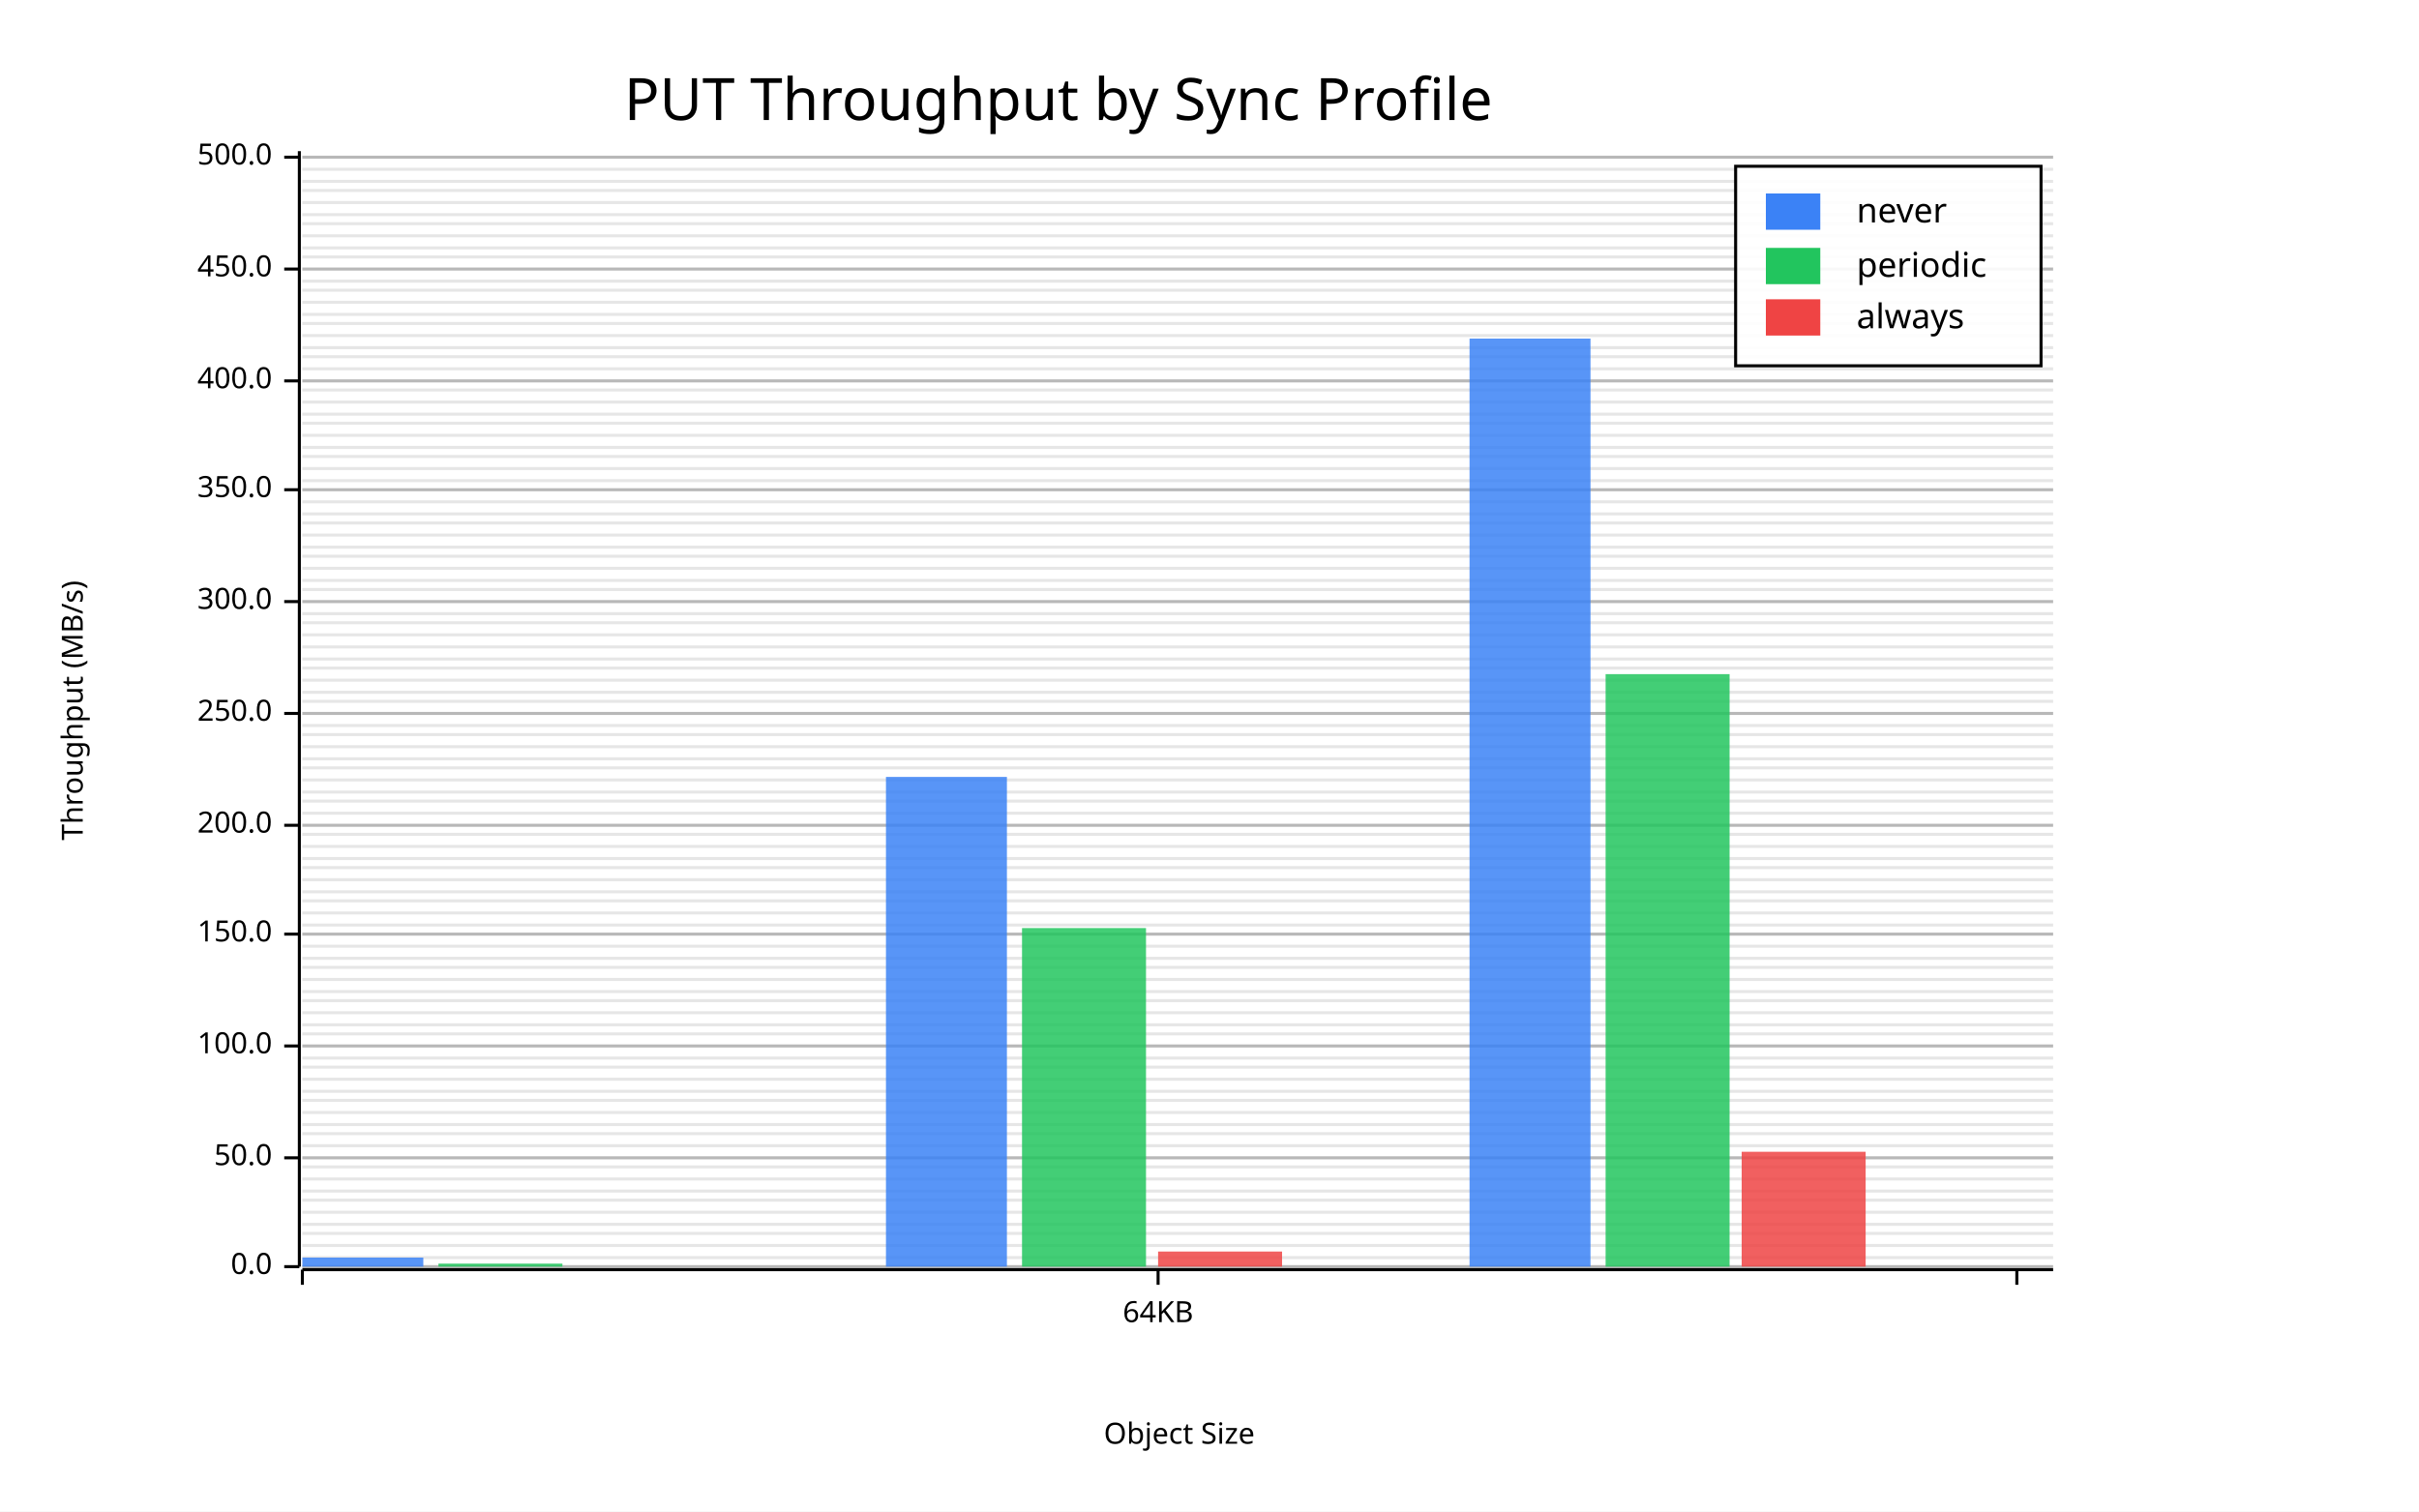
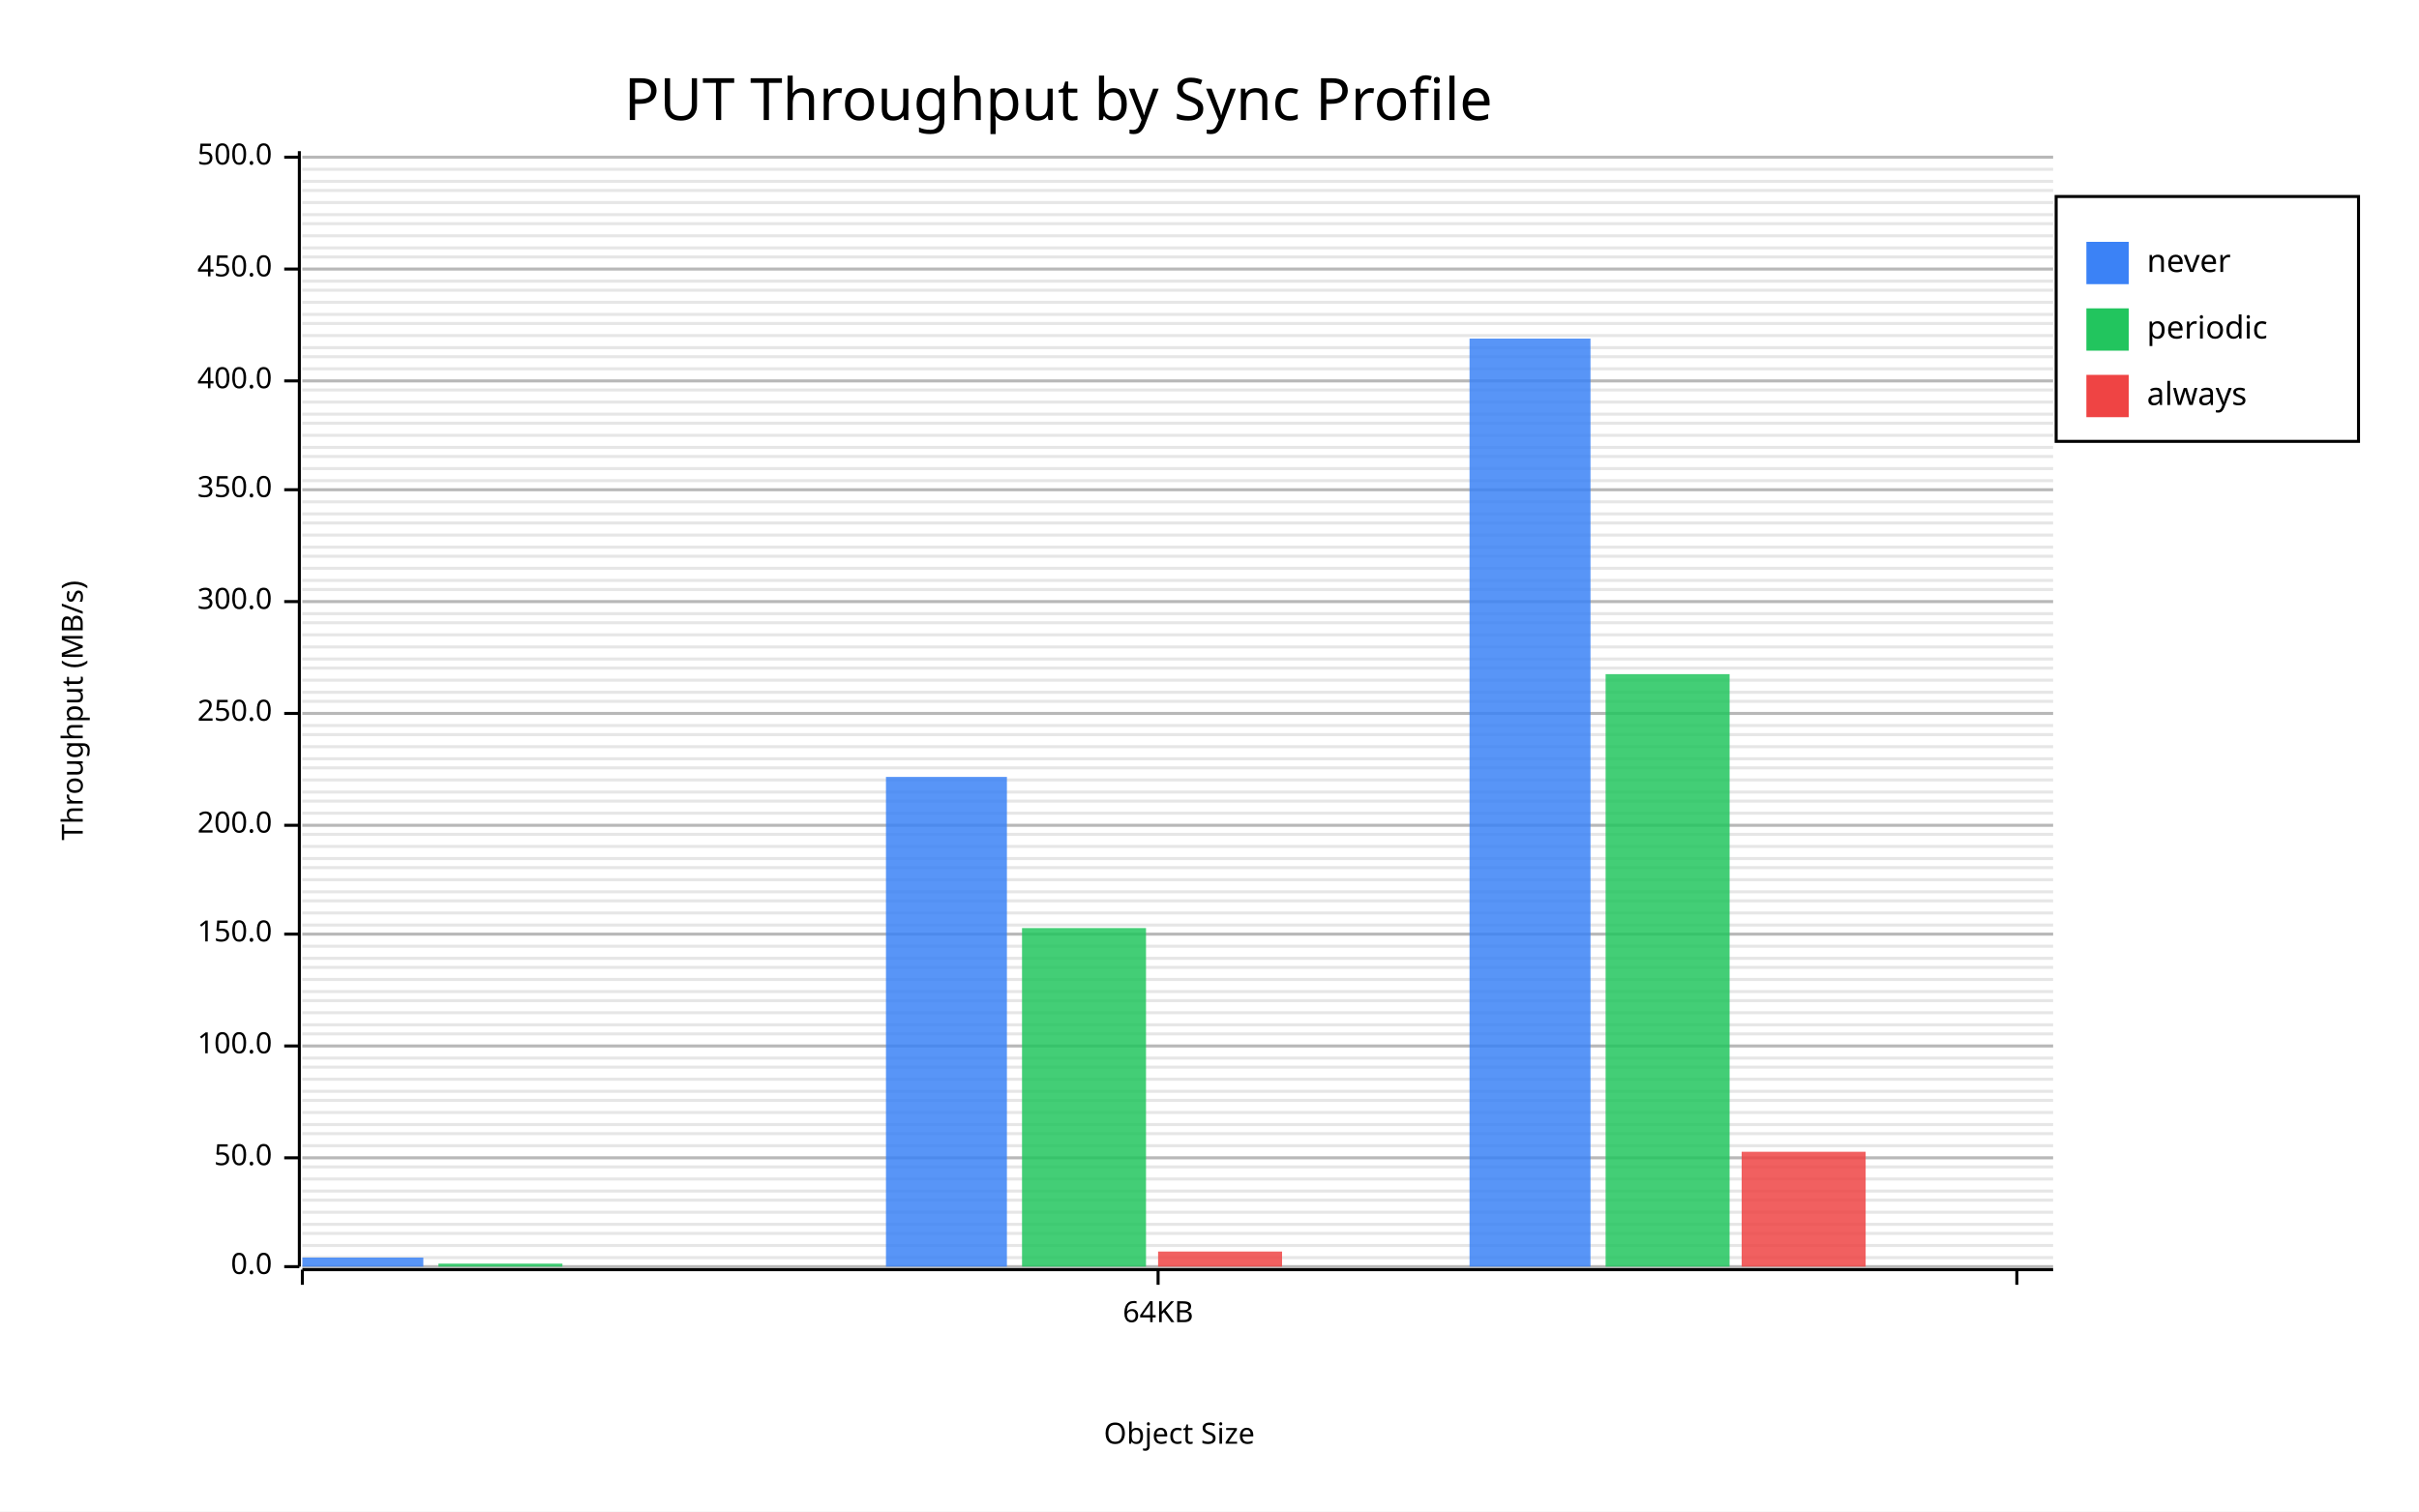
<svg xmlns="http://www.w3.org/2000/svg" width="800" height="500" viewBox="0 0 800 500">
  <rect x="0" y="0" width="800" height="500" opacity="1" fill="#FFFFFF" stroke="none" />
  <text x="350" y="25" dy="0.76em" text-anchor="middle" font-family="sans-serif" font-size="19.355" opacity="1" fill="#000000">
PUT Throughput by Sync Profile
</text>
  <line opacity="0.1" stroke="#000000" stroke-width="1" x1="100" y1="419" x2="679" y2="419" />
  <line opacity="0.1" stroke="#000000" stroke-width="1" x1="100" y1="416" x2="679" y2="416" />
  <line opacity="0.1" stroke="#000000" stroke-width="1" x1="100" y1="412" x2="679" y2="412" />
  <line opacity="0.1" stroke="#000000" stroke-width="1" x1="100" y1="408" x2="679" y2="408" />
  <line opacity="0.1" stroke="#000000" stroke-width="1" x1="100" y1="405" x2="679" y2="405" />
  <line opacity="0.1" stroke="#000000" stroke-width="1" x1="100" y1="401" x2="679" y2="401" />
  <line opacity="0.1" stroke="#000000" stroke-width="1" x1="100" y1="397" x2="679" y2="397" />
  <line opacity="0.1" stroke="#000000" stroke-width="1" x1="100" y1="394" x2="679" y2="394" />
  <line opacity="0.1" stroke="#000000" stroke-width="1" x1="100" y1="390" x2="679" y2="390" />
  <line opacity="0.1" stroke="#000000" stroke-width="1" x1="100" y1="386" x2="679" y2="386" />
  <line opacity="0.1" stroke="#000000" stroke-width="1" x1="100" y1="383" x2="679" y2="383" />
  <line opacity="0.1" stroke="#000000" stroke-width="1" x1="100" y1="379" x2="679" y2="379" />
  <line opacity="0.1" stroke="#000000" stroke-width="1" x1="100" y1="375" x2="679" y2="375" />
  <line opacity="0.1" stroke="#000000" stroke-width="1" x1="100" y1="372" x2="679" y2="372" />
  <line opacity="0.1" stroke="#000000" stroke-width="1" x1="100" y1="368" x2="679" y2="368" />
  <line opacity="0.1" stroke="#000000" stroke-width="1" x1="100" y1="364" x2="679" y2="364" />
  <line opacity="0.1" stroke="#000000" stroke-width="1" x1="100" y1="361" x2="679" y2="361" />
  <line opacity="0.1" stroke="#000000" stroke-width="1" x1="100" y1="357" x2="679" y2="357" />
  <line opacity="0.1" stroke="#000000" stroke-width="1" x1="100" y1="353" x2="679" y2="353" />
  <line opacity="0.1" stroke="#000000" stroke-width="1" x1="100" y1="350" x2="679" y2="350" />
  <line opacity="0.1" stroke="#000000" stroke-width="1" x1="100" y1="346" x2="679" y2="346" />
  <line opacity="0.1" stroke="#000000" stroke-width="1" x1="100" y1="342" x2="679" y2="342" />
  <line opacity="0.1" stroke="#000000" stroke-width="1" x1="100" y1="339" x2="679" y2="339" />
  <line opacity="0.1" stroke="#000000" stroke-width="1" x1="100" y1="335" x2="679" y2="335" />
  <line opacity="0.1" stroke="#000000" stroke-width="1" x1="100" y1="331" x2="679" y2="331" />
  <line opacity="0.1" stroke="#000000" stroke-width="1" x1="100" y1="328" x2="679" y2="328" />
  <line opacity="0.1" stroke="#000000" stroke-width="1" x1="100" y1="324" x2="679" y2="324" />
  <line opacity="0.1" stroke="#000000" stroke-width="1" x1="100" y1="320" x2="679" y2="320" />
  <line opacity="0.1" stroke="#000000" stroke-width="1" x1="100" y1="317" x2="679" y2="317" />
  <line opacity="0.1" stroke="#000000" stroke-width="1" x1="100" y1="313" x2="679" y2="313" />
  <line opacity="0.1" stroke="#000000" stroke-width="1" x1="100" y1="309" x2="679" y2="309" />
  <line opacity="0.1" stroke="#000000" stroke-width="1" x1="100" y1="306" x2="679" y2="306" />
  <line opacity="0.1" stroke="#000000" stroke-width="1" x1="100" y1="302" x2="679" y2="302" />
  <line opacity="0.1" stroke="#000000" stroke-width="1" x1="100" y1="298" x2="679" y2="298" />
  <line opacity="0.1" stroke="#000000" stroke-width="1" x1="100" y1="295" x2="679" y2="295" />
  <line opacity="0.1" stroke="#000000" stroke-width="1" x1="100" y1="291" x2="679" y2="291" />
  <line opacity="0.1" stroke="#000000" stroke-width="1" x1="100" y1="287" x2="679" y2="287" />
  <line opacity="0.1" stroke="#000000" stroke-width="1" x1="100" y1="284" x2="679" y2="284" />
  <line opacity="0.1" stroke="#000000" stroke-width="1" x1="100" y1="280" x2="679" y2="280" />
  <line opacity="0.1" stroke="#000000" stroke-width="1" x1="100" y1="276" x2="679" y2="276" />
  <line opacity="0.1" stroke="#000000" stroke-width="1" x1="100" y1="273" x2="679" y2="273" />
  <line opacity="0.1" stroke="#000000" stroke-width="1" x1="100" y1="269" x2="679" y2="269" />
  <line opacity="0.1" stroke="#000000" stroke-width="1" x1="100" y1="265" x2="679" y2="265" />
  <line opacity="0.1" stroke="#000000" stroke-width="1" x1="100" y1="262" x2="679" y2="262" />
  <line opacity="0.1" stroke="#000000" stroke-width="1" x1="100" y1="258" x2="679" y2="258" />
  <line opacity="0.1" stroke="#000000" stroke-width="1" x1="100" y1="254" x2="679" y2="254" />
  <line opacity="0.1" stroke="#000000" stroke-width="1" x1="100" y1="251" x2="679" y2="251" />
  <line opacity="0.1" stroke="#000000" stroke-width="1" x1="100" y1="247" x2="679" y2="247" />
  <line opacity="0.1" stroke="#000000" stroke-width="1" x1="100" y1="243" x2="679" y2="243" />
  <line opacity="0.1" stroke="#000000" stroke-width="1" x1="100" y1="240" x2="679" y2="240" />
  <line opacity="0.1" stroke="#000000" stroke-width="1" x1="100" y1="236" x2="679" y2="236" />
  <line opacity="0.1" stroke="#000000" stroke-width="1" x1="100" y1="232" x2="679" y2="232" />
  <line opacity="0.1" stroke="#000000" stroke-width="1" x1="100" y1="229" x2="679" y2="229" />
  <line opacity="0.1" stroke="#000000" stroke-width="1" x1="100" y1="225" x2="679" y2="225" />
  <line opacity="0.1" stroke="#000000" stroke-width="1" x1="100" y1="221" x2="679" y2="221" />
  <line opacity="0.1" stroke="#000000" stroke-width="1" x1="100" y1="218" x2="679" y2="218" />
  <line opacity="0.1" stroke="#000000" stroke-width="1" x1="100" y1="214" x2="679" y2="214" />
  <line opacity="0.1" stroke="#000000" stroke-width="1" x1="100" y1="210" x2="679" y2="210" />
  <line opacity="0.1" stroke="#000000" stroke-width="1" x1="100" y1="206" x2="679" y2="206" />
  <line opacity="0.1" stroke="#000000" stroke-width="1" x1="100" y1="203" x2="679" y2="203" />
  <line opacity="0.1" stroke="#000000" stroke-width="1" x1="100" y1="199" x2="679" y2="199" />
  <line opacity="0.1" stroke="#000000" stroke-width="1" x1="100" y1="195" x2="679" y2="195" />
  <line opacity="0.1" stroke="#000000" stroke-width="1" x1="100" y1="192" x2="679" y2="192" />
  <line opacity="0.1" stroke="#000000" stroke-width="1" x1="100" y1="188" x2="679" y2="188" />
  <line opacity="0.1" stroke="#000000" stroke-width="1" x1="100" y1="184" x2="679" y2="184" />
  <line opacity="0.1" stroke="#000000" stroke-width="1" x1="100" y1="181" x2="679" y2="181" />
  <line opacity="0.1" stroke="#000000" stroke-width="1" x1="100" y1="177" x2="679" y2="177" />
  <line opacity="0.1" stroke="#000000" stroke-width="1" x1="100" y1="173" x2="679" y2="173" />
  <line opacity="0.1" stroke="#000000" stroke-width="1" x1="100" y1="170" x2="679" y2="170" />
  <line opacity="0.1" stroke="#000000" stroke-width="1" x1="100" y1="166" x2="679" y2="166" />
  <line opacity="0.1" stroke="#000000" stroke-width="1" x1="100" y1="162" x2="679" y2="162" />
  <line opacity="0.1" stroke="#000000" stroke-width="1" x1="100" y1="159" x2="679" y2="159" />
  <line opacity="0.1" stroke="#000000" stroke-width="1" x1="100" y1="155" x2="679" y2="155" />
  <line opacity="0.1" stroke="#000000" stroke-width="1" x1="100" y1="151" x2="679" y2="151" />
  <line opacity="0.1" stroke="#000000" stroke-width="1" x1="100" y1="148" x2="679" y2="148" />
  <line opacity="0.1" stroke="#000000" stroke-width="1" x1="100" y1="144" x2="679" y2="144" />
  <line opacity="0.1" stroke="#000000" stroke-width="1" x1="100" y1="140" x2="679" y2="140" />
  <line opacity="0.1" stroke="#000000" stroke-width="1" x1="100" y1="137" x2="679" y2="137" />
  <line opacity="0.1" stroke="#000000" stroke-width="1" x1="100" y1="133" x2="679" y2="133" />
  <line opacity="0.1" stroke="#000000" stroke-width="1" x1="100" y1="129" x2="679" y2="129" />
  <line opacity="0.1" stroke="#000000" stroke-width="1" x1="100" y1="126" x2="679" y2="126" />
  <line opacity="0.1" stroke="#000000" stroke-width="1" x1="100" y1="122" x2="679" y2="122" />
  <line opacity="0.1" stroke="#000000" stroke-width="1" x1="100" y1="118" x2="679" y2="118" />
  <line opacity="0.1" stroke="#000000" stroke-width="1" x1="100" y1="115" x2="679" y2="115" />
  <line opacity="0.1" stroke="#000000" stroke-width="1" x1="100" y1="111" x2="679" y2="111" />
  <line opacity="0.1" stroke="#000000" stroke-width="1" x1="100" y1="107" x2="679" y2="107" />
  <line opacity="0.1" stroke="#000000" stroke-width="1" x1="100" y1="104" x2="679" y2="104" />
  <line opacity="0.1" stroke="#000000" stroke-width="1" x1="100" y1="100" x2="679" y2="100" />
  <line opacity="0.1" stroke="#000000" stroke-width="1" x1="100" y1="96" x2="679" y2="96" />
  <line opacity="0.1" stroke="#000000" stroke-width="1" x1="100" y1="93" x2="679" y2="93" />
  <line opacity="0.1" stroke="#000000" stroke-width="1" x1="100" y1="89" x2="679" y2="89" />
  <line opacity="0.1" stroke="#000000" stroke-width="1" x1="100" y1="85" x2="679" y2="85" />
  <line opacity="0.1" stroke="#000000" stroke-width="1" x1="100" y1="82" x2="679" y2="82" />
  <line opacity="0.1" stroke="#000000" stroke-width="1" x1="100" y1="78" x2="679" y2="78" />
  <line opacity="0.1" stroke="#000000" stroke-width="1" x1="100" y1="74" x2="679" y2="74" />
  <line opacity="0.1" stroke="#000000" stroke-width="1" x1="100" y1="71" x2="679" y2="71" />
  <line opacity="0.1" stroke="#000000" stroke-width="1" x1="100" y1="67" x2="679" y2="67" />
  <line opacity="0.1" stroke="#000000" stroke-width="1" x1="100" y1="63" x2="679" y2="63" />
  <line opacity="0.1" stroke="#000000" stroke-width="1" x1="100" y1="60" x2="679" y2="60" />
  <line opacity="0.1" stroke="#000000" stroke-width="1" x1="100" y1="56" x2="679" y2="56" />
  <line opacity="0.1" stroke="#000000" stroke-width="1" x1="100" y1="52" x2="679" y2="52" />
  <text x="20" y="235" dy="0.76em" text-anchor="middle" font-family="sans-serif" font-size="9.677" opacity="1" fill="#000000" transform="rotate(270, 20, 235)">
Throughput (MB/s)
</text>
  <text x="390" y="480" dy="-0.5ex" text-anchor="middle" font-family="sans-serif" font-size="9.677" opacity="1" fill="#000000">
Object Size
</text>
  <line opacity="0.2" stroke="#000000" stroke-width="1" x1="100" y1="419" x2="679" y2="419" />
  <line opacity="0.2" stroke="#000000" stroke-width="1" x1="100" y1="383" x2="679" y2="383" />
  <line opacity="0.2" stroke="#000000" stroke-width="1" x1="100" y1="346" x2="679" y2="346" />
  <line opacity="0.2" stroke="#000000" stroke-width="1" x1="100" y1="309" x2="679" y2="309" />
  <line opacity="0.2" stroke="#000000" stroke-width="1" x1="100" y1="273" x2="679" y2="273" />
  <line opacity="0.2" stroke="#000000" stroke-width="1" x1="100" y1="236" x2="679" y2="236" />
  <line opacity="0.2" stroke="#000000" stroke-width="1" x1="100" y1="199" x2="679" y2="199" />
  <line opacity="0.2" stroke="#000000" stroke-width="1" x1="100" y1="162" x2="679" y2="162" />
  <line opacity="0.2" stroke="#000000" stroke-width="1" x1="100" y1="126" x2="679" y2="126" />
  <line opacity="0.2" stroke="#000000" stroke-width="1" x1="100" y1="89" x2="679" y2="89" />
  <line opacity="0.2" stroke="#000000" stroke-width="1" x1="100" y1="52" x2="679" y2="52" />
  <polyline fill="none" opacity="1" stroke="#000000" stroke-width="1" points="99,50 99,419 " />
  <text x="90" y="419" dy="0.5ex" text-anchor="end" font-family="sans-serif" font-size="9.677" opacity="1" fill="#000000">
0.0
</text>
  <polyline fill="none" opacity="1" stroke="#000000" stroke-width="1" points="94,419 99,419 " />
  <text x="90" y="383" dy="0.5ex" text-anchor="end" font-family="sans-serif" font-size="9.677" opacity="1" fill="#000000">
50.0
</text>
  <polyline fill="none" opacity="1" stroke="#000000" stroke-width="1" points="94,383 99,383 " />
  <text x="90" y="346" dy="0.5ex" text-anchor="end" font-family="sans-serif" font-size="9.677" opacity="1" fill="#000000">
100.0
</text>
  <polyline fill="none" opacity="1" stroke="#000000" stroke-width="1" points="94,346 99,346 " />
  <text x="90" y="309" dy="0.5ex" text-anchor="end" font-family="sans-serif" font-size="9.677" opacity="1" fill="#000000">
150.0
</text>
  <polyline fill="none" opacity="1" stroke="#000000" stroke-width="1" points="94,309 99,309 " />
  <text x="90" y="273" dy="0.5ex" text-anchor="end" font-family="sans-serif" font-size="9.677" opacity="1" fill="#000000">
200.0
</text>
  <polyline fill="none" opacity="1" stroke="#000000" stroke-width="1" points="94,273 99,273 " />
  <text x="90" y="236" dy="0.5ex" text-anchor="end" font-family="sans-serif" font-size="9.677" opacity="1" fill="#000000">
250.0
</text>
  <polyline fill="none" opacity="1" stroke="#000000" stroke-width="1" points="94,236 99,236 " />
  <text x="90" y="199" dy="0.5ex" text-anchor="end" font-family="sans-serif" font-size="9.677" opacity="1" fill="#000000">
300.0
</text>
  <polyline fill="none" opacity="1" stroke="#000000" stroke-width="1" points="94,199 99,199 " />
  <text x="90" y="162" dy="0.5ex" text-anchor="end" font-family="sans-serif" font-size="9.677" opacity="1" fill="#000000">
350.0
</text>
  <polyline fill="none" opacity="1" stroke="#000000" stroke-width="1" points="94,162 99,162 " />
  <text x="90" y="126" dy="0.5ex" text-anchor="end" font-family="sans-serif" font-size="9.677" opacity="1" fill="#000000">
400.0
</text>
  <polyline fill="none" opacity="1" stroke="#000000" stroke-width="1" points="94,126 99,126 " />
  <text x="90" y="89" dy="0.5ex" text-anchor="end" font-family="sans-serif" font-size="9.677" opacity="1" fill="#000000">
450.0
</text>
  <polyline fill="none" opacity="1" stroke="#000000" stroke-width="1" points="94,89 99,89 " />
  <text x="90" y="52" dy="0.5ex" text-anchor="end" font-family="sans-serif" font-size="9.677" opacity="1" fill="#000000">
500.0
</text>
  <polyline fill="none" opacity="1" stroke="#000000" stroke-width="1" points="94,52 99,52 " />
  <polyline fill="none" opacity="1" stroke="#000000" stroke-width="1" points="100,420 679,420 " />
  <text x="100" y="430" dy="0.76em" text-anchor="middle" font-family="sans-serif" font-size="9.677" opacity="1" fill="#000000">

</text>
  <polyline fill="none" opacity="1" stroke="#000000" stroke-width="1" points="100,420 100,425 " />
  <text x="383" y="430" dy="0.76em" text-anchor="middle" font-family="sans-serif" font-size="9.677" opacity="1" fill="#000000">
64KB
</text>
  <polyline fill="none" opacity="1" stroke="#000000" stroke-width="1" points="383,420 383,425 " />
  <text x="667" y="430" dy="0.76em" text-anchor="middle" font-family="sans-serif" font-size="9.677" opacity="1" fill="#000000">

</text>
  <polyline fill="none" opacity="1" stroke="#000000" stroke-width="1" points="667,420 667,425 " />
  <rect x="100" y="416" width="40" height="3" opacity="0.85" fill="#3B82F6" stroke="none" />
  <rect x="293" y="257" width="40" height="162" opacity="0.85" fill="#3B82F6" stroke="none" />
  <rect x="486" y="112" width="40" height="307" opacity="0.85" fill="#3B82F6" stroke="none" />
  <rect x="145" y="418" width="41" height="1" opacity="0.85" fill="#22C55E" stroke="none" />
  <rect x="338" y="307" width="41" height="112" opacity="0.85" fill="#22C55E" stroke="none" />
  <rect x="531" y="223" width="41" height="196" opacity="0.85" fill="#22C55E" stroke="none" />
  <rect x="190" y="419" width="41" height="0" opacity="0.85" fill="#EF4444" stroke="none" />
  <rect x="383" y="414" width="41" height="5" opacity="0.85" fill="#EF4444" stroke="none" />
  <rect x="576" y="381" width="41" height="38" opacity="0.85" fill="#EF4444" stroke="none" />
-   <rect x="574" y="55" width="101" height="66" opacity="0.9" fill="#FFFFFF" stroke="none" />
-   <rect x="574" y="55" width="101" height="66" opacity="1" fill="none" stroke="#000000" />
-   <text x="614" y="65" dy="0.76em" text-anchor="start" font-family="sans-serif" font-size="11.29" opacity="1" fill="#000000">
+   <rect x="680" y="65" width="100" height="81" opacity="1" fill="#FFFFFF" stroke="none" />
+   <rect x="680" y="65" width="100" height="81" opacity="1" fill="none" stroke="#000000" />
+   <rect x="690" y="80" width="14" height="14" opacity="1" fill="#3B82F6" stroke="none" />
+   <text x="710" y="82" dy="0.76em" text-anchor="start" font-family="sans-serif" font-size="10.484" opacity="1" fill="#000000">
never
</text>
-   <text x="614" y="83" dy="0.76em" text-anchor="start" font-family="sans-serif" font-size="11.29" opacity="1" fill="#000000">
+   <rect x="690" y="102" width="14" height="14" opacity="1" fill="#22C55E" stroke="none" />
+   <text x="710" y="104" dy="0.76em" text-anchor="start" font-family="sans-serif" font-size="10.484" opacity="1" fill="#000000">
periodic
</text>
-   <text x="614" y="100" dy="0.76em" text-anchor="start" font-family="sans-serif" font-size="11.29" opacity="1" fill="#000000">
+   <rect x="690" y="124" width="14" height="14" opacity="1" fill="#EF4444" stroke="none" />
+   <text x="710" y="126" dy="0.76em" text-anchor="start" font-family="sans-serif" font-size="10.484" opacity="1" fill="#000000">
always
</text>
-   <rect x="584" y="64" width="18" height="12" opacity="1" fill="#3B82F6" stroke="none" />
-   <rect x="584" y="82" width="18" height="12" opacity="1" fill="#22C55E" stroke="none" />
-   <rect x="584" y="99" width="18" height="12" opacity="1" fill="#EF4444" stroke="none" />
</svg>
